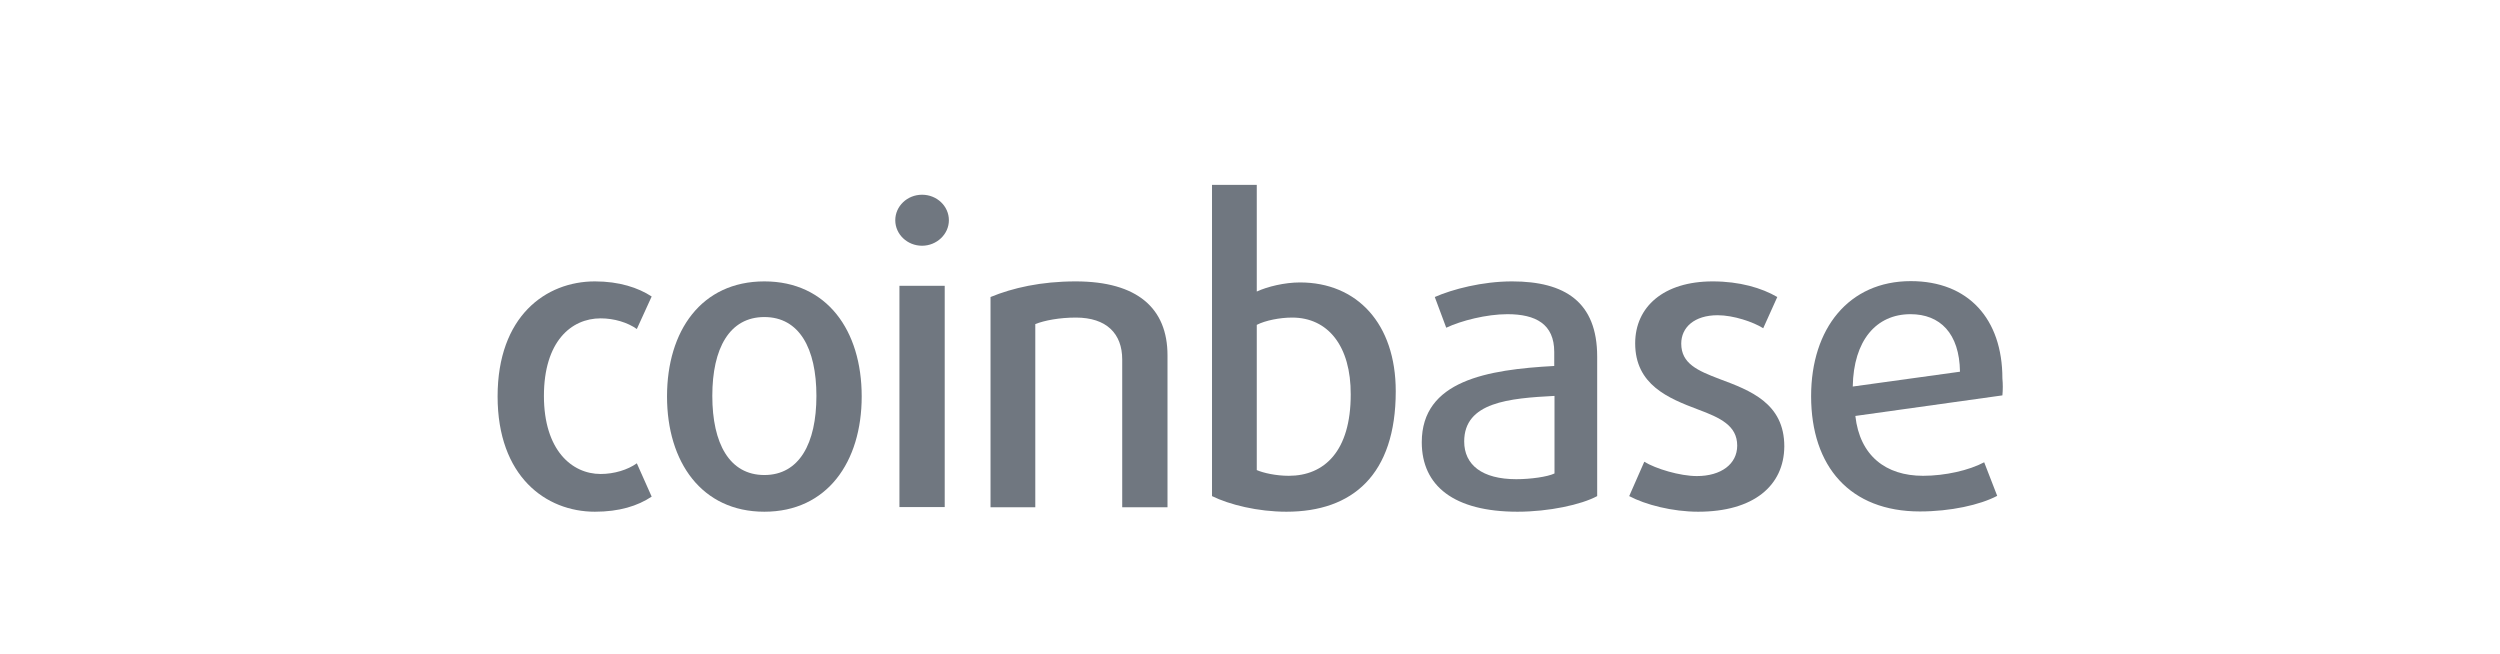
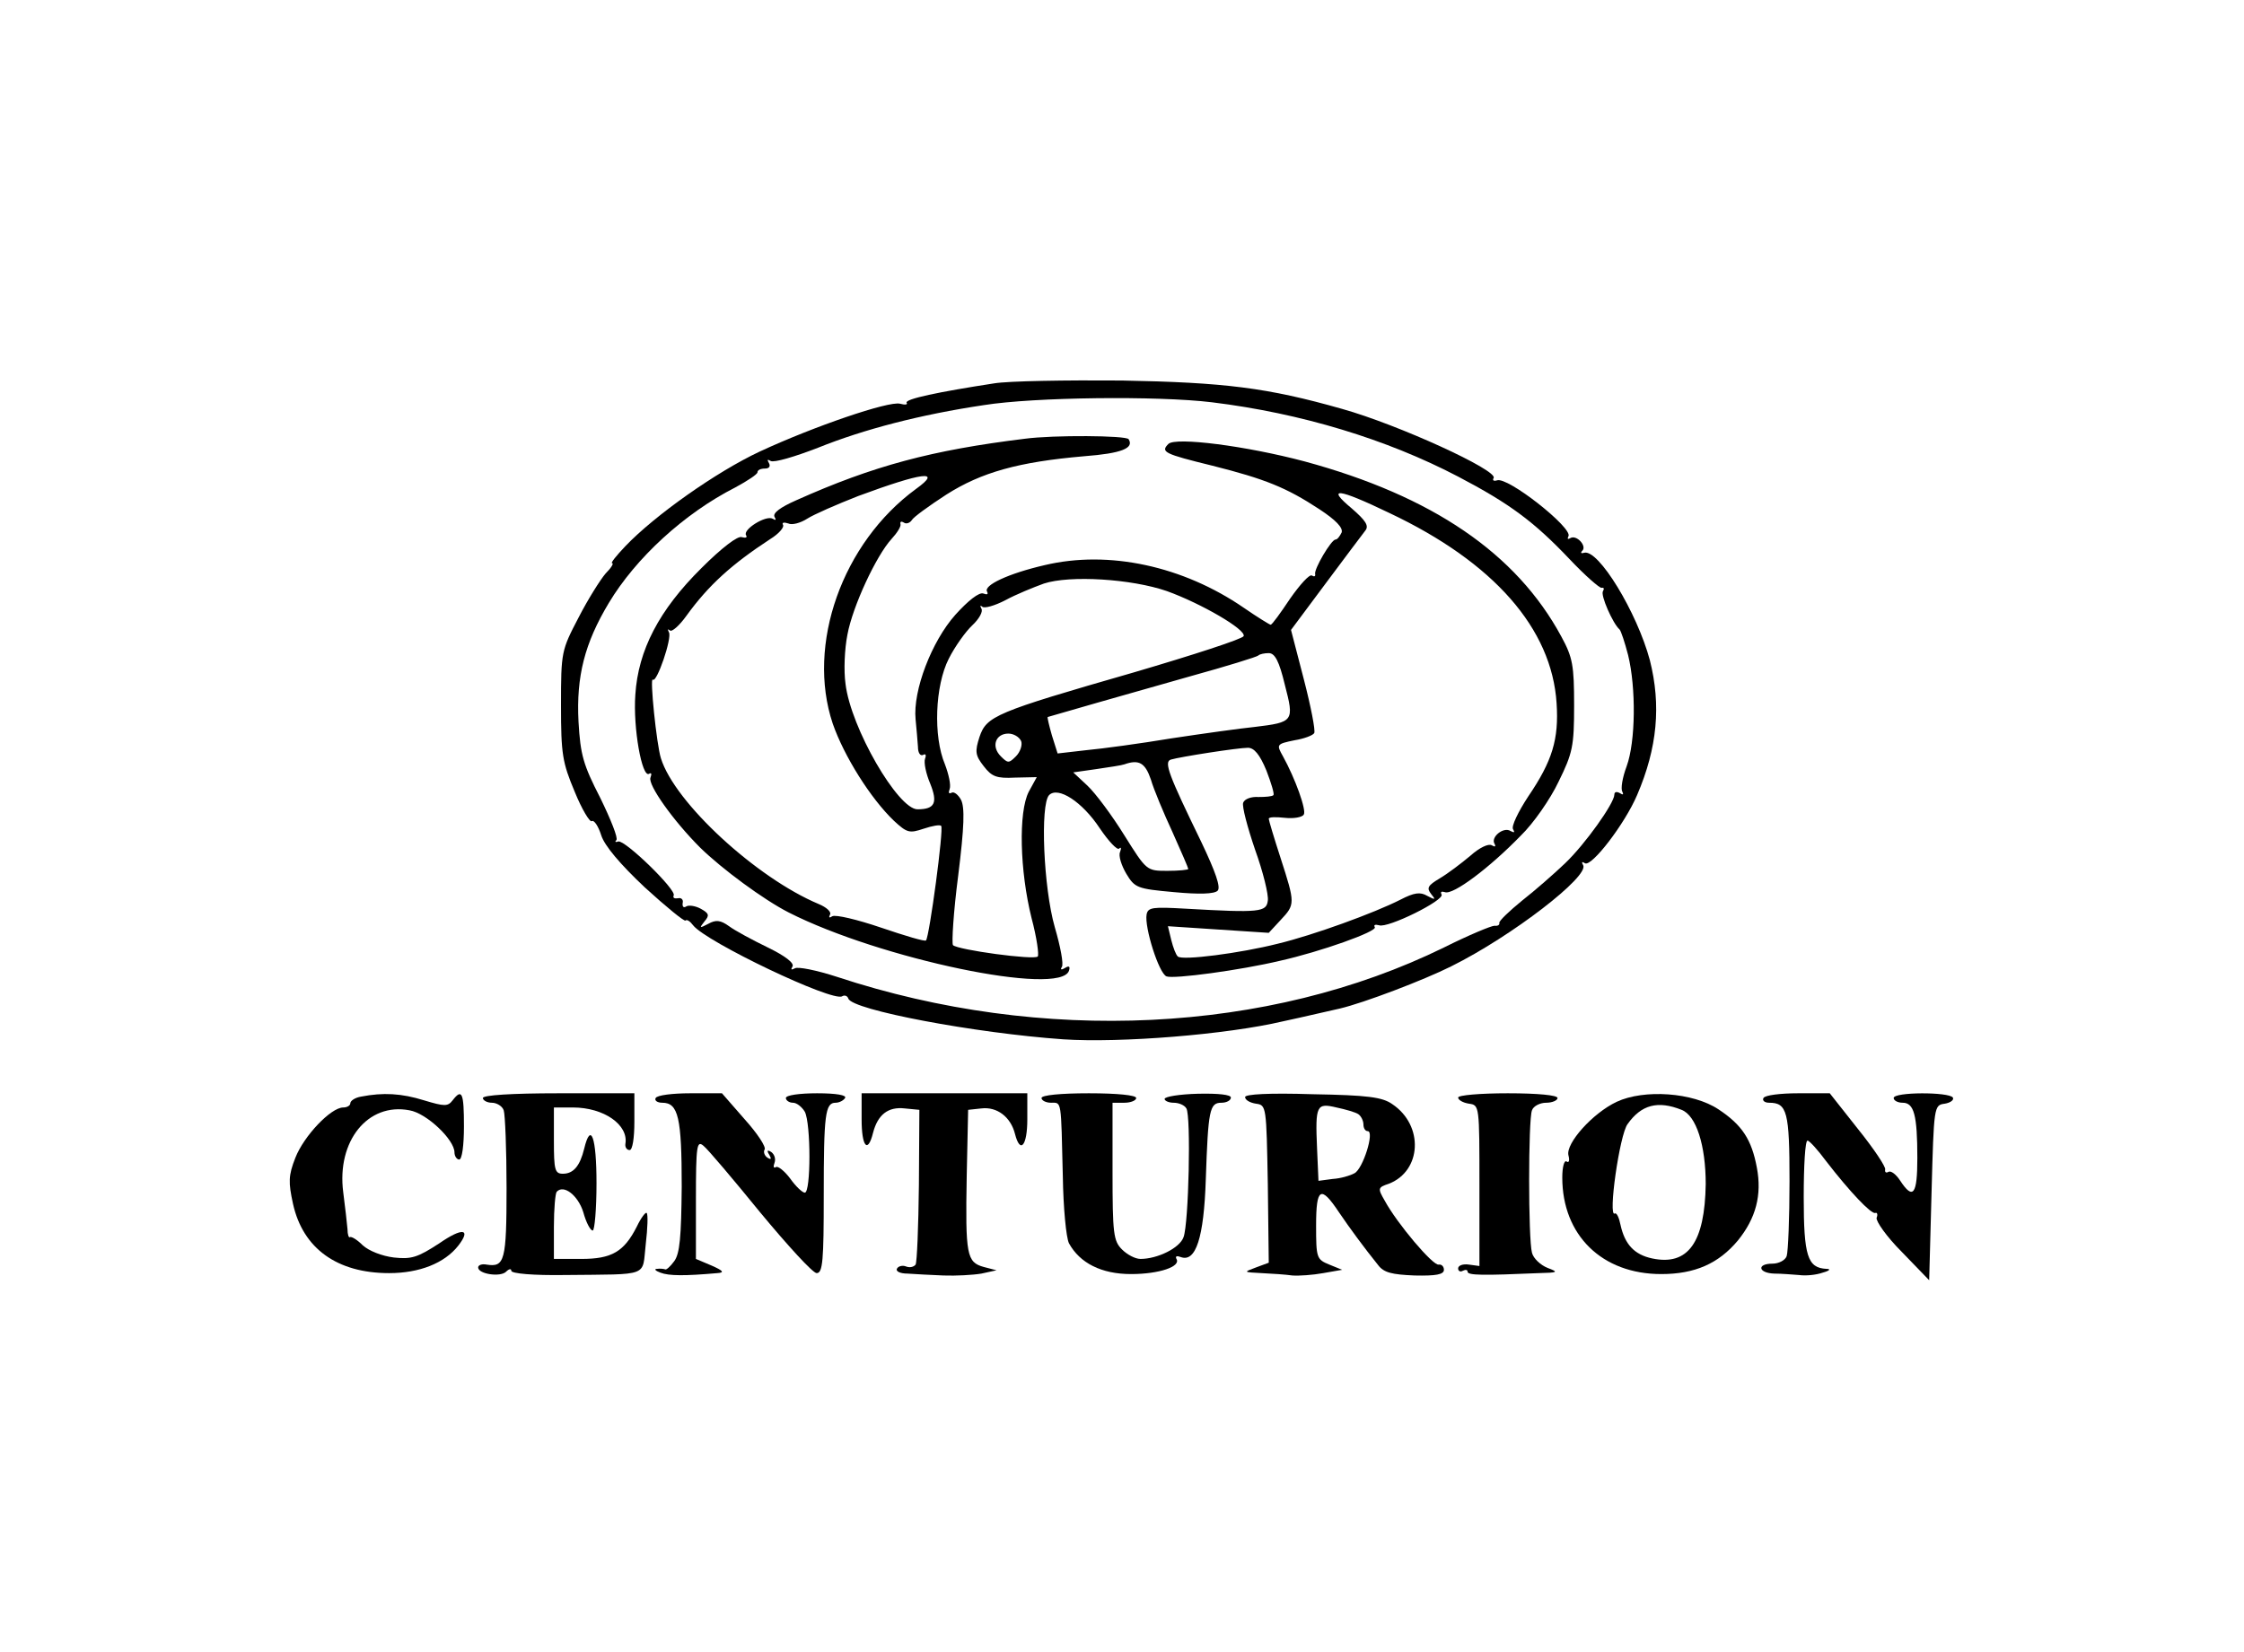
- <svg xmlns="http://www.w3.org/2000/svg" width="352px" height="92px" viewBox="0 0 352 92" version="1.1">
-   <g id="Logos" stroke="none" stroke-width="1" fill="none" fill-rule="evenodd">
-     <g id="logo-coinbase" transform="translate(70, 26)" fill="#707780" fill-rule="nonzero">
-       <path d="M13.767,46.05 C6.841,46.05 0.062,41.067 0.062,29.817 C0.062,18.53 6.841,13.62 13.767,13.62 C17.175,13.62 19.85,14.5 21.755,15.745 L19.666,20.326 C18.384,19.41 16.478,18.824 14.573,18.824 C10.395,18.824 6.584,22.121 6.584,29.743 C6.584,37.365 10.505,40.737 14.573,40.737 C16.478,40.737 18.384,40.15 19.666,39.234 L21.755,43.925 C19.776,45.244 17.175,46.05 13.767,46.05" id="Fill-1" />
-       <path d="M37.622,46.05 C28.791,46.05 23.917,39.051 23.917,29.817 C23.917,20.582 28.754,13.62 37.622,13.62 C46.453,13.62 51.327,20.546 51.327,29.817 C51.327,39.051 46.453,46.05 37.622,46.05 Z M37.622,18.64 C32.712,18.64 30.293,23.038 30.293,29.743 C30.293,36.449 32.712,40.883 37.622,40.883 C42.532,40.883 44.951,36.449 44.951,29.743 C44.951,23.038 42.532,18.64 37.622,18.64 Z" id="Fill-2" />
-       <path d="M59.828,8.6 C57.74,8.6 56.054,6.987 56.054,5.009 C56.054,3.03 57.74,1.418 59.828,1.418 C61.917,1.418 63.603,3.03 63.603,5.009 C63.603,6.987 61.88,8.6 59.828,8.6 Z M56.64,14.243 L63.016,14.243 L63.016,45.391 L56.64,45.391 L56.64,14.243 Z" id="Fill-3" />
-       <path d="M88.008,45.391 L88.008,24.613 C88.008,20.986 85.809,18.714 81.485,18.714 C79.176,18.714 77.051,19.117 75.769,19.63 L75.769,45.427 L69.466,45.427 L69.466,15.819 C72.581,14.536 76.575,13.62 81.448,13.62 C90.17,13.62 94.384,17.431 94.384,24.027 L94.384,45.427 L88.008,45.427" id="Fill-4" />
-       <path d="M111.13,46.05 C107.099,46.05 103.105,45.061 100.65,43.851 L100.65,0.025 L106.953,0.025 L106.953,15.049 C108.455,14.353 110.874,13.767 113.036,13.767 C121.061,13.767 126.521,19.556 126.521,29.084 C126.521,40.847 120.438,46.05 111.13,46.05 Z M111.936,18.714 C110.214,18.714 108.162,19.117 106.953,19.74 L106.953,40.187 C107.869,40.59 109.664,40.993 111.46,40.993 C116.48,40.993 120.181,37.512 120.181,29.56 C120.218,22.744 116.993,18.714 111.936,18.714 Z" id="Fill-5" />
-       <path d="M143.67,46.05 C134.729,46.05 130.185,42.422 130.185,36.266 C130.185,27.581 139.419,26.042 148.837,25.529 L148.837,23.551 C148.837,19.63 146.235,18.237 142.241,18.237 C139.31,18.237 135.718,19.153 133.63,20.143 L132.017,15.819 C134.509,14.719 138.723,13.62 142.901,13.62 C150.339,13.62 154.883,16.515 154.883,24.21 L154.883,43.851 C152.648,45.061 148.068,46.05 143.67,46.05 L143.67,46.05 Z M148.874,29.743 C142.498,30.073 136.158,30.623 136.158,36.156 C136.158,39.454 138.687,41.47 143.487,41.47 C145.502,41.47 147.884,41.14 148.874,40.663 L148.874,29.743 Z" id="Fill-6" />
-       <path d="M169.101,46.05 C165.473,46.05 161.662,45.061 159.391,43.851 L161.516,39.014 C163.128,40.004 166.536,41.03 168.918,41.03 C172.326,41.03 174.598,39.344 174.598,36.743 C174.598,33.921 172.216,32.822 169.065,31.649 C164.887,30.073 160.233,28.168 160.233,22.341 C160.233,17.211 164.228,13.62 171.153,13.62 C174.928,13.62 178.042,14.536 180.241,15.819 L178.262,20.216 C176.87,19.337 174.085,18.384 171.85,18.384 C168.552,18.384 166.719,20.106 166.719,22.378 C166.719,25.2 169.028,26.189 172.106,27.362 C176.43,28.974 181.23,30.77 181.23,36.852 C181.194,42.386 176.906,46.05 169.101,46.05" id="Fill-7" />
-       <path d="M211.938,29.67 L191.234,32.565 C191.857,38.172 195.522,40.993 200.762,40.993 C203.877,40.993 207.248,40.224 209.373,39.088 L211.205,43.815 C208.787,45.097 204.609,46.013 200.322,46.013 C190.501,46.013 185.005,39.711 185.005,29.78 C185.005,20.253 190.318,13.583 199.04,13.583 C207.138,13.583 211.938,18.897 211.938,27.288 C212.012,28.058 212.012,28.864 211.938,29.67 Z M199.003,18.237 C194.166,18.237 190.978,21.938 190.868,28.424 L205.965,26.336 C205.892,20.912 203.144,18.237 199.003,18.237 L199.003,18.237 Z" id="Fill-8" />
-     </g>
+ <svg xmlns="http://www.w3.org/2000/svg" version="1.0" width="474pt" height="349pt" viewBox="0 0 474 349" preserveAspectRatio="xMidYMid meet">
+   <g transform="translate(0,349) scale(0.1,-0.1)" fill="#000000" stroke="none">
+     <path d="M2100 2680 c-117 -18 -189 -33 -185 -41 3 -4 -3 -5 -14 -2 -24 6 -182 -48 -296 -101 -92 -43 -222 -135 -284 -200 -19 -20 -32 -36 -28 -36 4 0 -2 -10 -14 -22 -11 -13 -37 -54 -57 -93 -36 -69 -37 -72 -37 -185 0 -104 3 -121 29 -183 15 -37 32 -65 36 -62 5 3 14 -11 20 -30 7 -22 40 -61 92 -110 45 -41 84 -73 86 -70 3 3 10 -2 16 -10 27 -35 295 -163 315 -150 5 3 11 1 13 -5 8 -24 268 -73 454 -86 121 -8 345 10 464 38 47 10 101 23 120 27 51 12 177 60 235 89 129 64 293 191 279 214 -4 7 -2 8 4 4 14 -8 84 83 110 144 43 100 51 190 27 285 -27 101 -109 236 -139 227 -6 -2 -8 0 -4 4 11 10 -12 35 -25 27 -5 -3 -7 -2 -4 4 10 17 -129 127 -151 118 -7 -2 -10 0 -7 5 10 16 -202 113 -320 146 -158 45 -249 56 -465 60 -118 1 -240 -1 -270 -6z m460 -40 c188 -23 369 -78 520 -157 109 -57 161 -96 235 -174 33 -35 64 -62 68 -61 5 1 6 -2 3 -7 -6 -8 21 -69 35 -81 3 -3 11 -27 18 -54 17 -69 16 -183 -3 -235 -9 -24 -13 -48 -9 -54 3 -6 1 -7 -5 -3 -7 4 -12 3 -12 -3 0 -18 -62 -105 -104 -145 -23 -22 -63 -57 -91 -79 -27 -22 -49 -43 -48 -47 1 -4 -3 -7 -10 -6 -7 0 -55 -20 -107 -46 -371 -182 -849 -205 -1282 -62 -43 14 -83 22 -89 18 -8 -4 -9 -3 -5 4 4 7 -15 22 -52 40 -33 16 -70 36 -82 45 -18 13 -28 14 -44 5 -19 -10 -19 -9 -8 5 11 13 10 17 -8 27 -11 6 -25 8 -30 5 -6 -4 -9 -1 -8 7 2 7 -3 12 -10 10 -8 -1 -11 1 -9 6 7 11 -103 118 -117 114 -6 -2 -8 -1 -4 3 4 4 -12 44 -34 89 -36 70 -42 91 -46 161 -5 96 13 166 64 251 57 95 159 189 267 244 26 14 47 28 47 32 0 5 7 8 16 8 9 0 12 5 8 12 -4 7 -3 8 4 4 7 -4 51 9 100 28 97 39 216 70 350 90 106 17 367 20 482 6z" />
+     <path d="M2165 2563 c-196 -24 -320 -57 -483 -130 -34 -15 -50 -27 -46 -35 4 -7 3 -8 -4 -4 -14 8 -64 -23 -56 -35 3 -5 -1 -6 -9 -4 -8 4 -43 -23 -85 -65 -90 -89 -134 -174 -140 -268 -5 -70 14 -176 29 -167 5 3 6 0 3 -8 -6 -15 48 -91 105 -148 46 -45 134 -110 187 -137 193 -98 574 -178 592 -123 3 9 0 11 -8 6 -8 -5 -11 -4 -7 2 4 6 -3 43 -15 84 -24 84 -31 259 -12 279 19 19 70 -14 107 -70 19 -28 37 -47 41 -43 4 4 5 1 2 -7 -4 -8 3 -29 13 -46 18 -30 23 -32 101 -39 53 -5 85 -4 92 3 7 7 -4 39 -35 104 -68 140 -79 168 -64 173 20 6 142 25 163 25 13 0 25 -14 39 -48 10 -26 17 -49 15 -52 -3 -3 -17 -4 -32 -4 -15 1 -29 -4 -32 -12 -3 -7 9 -52 25 -99 17 -47 29 -96 27 -108 -3 -24 -16 -26 -173 -17 -70 4 -80 3 -83 -12 -5 -27 26 -125 42 -131 15 -6 156 13 240 33 85 19 206 62 200 71 -3 5 1 6 9 4 18 -7 139 53 132 65 -3 6 0 7 7 5 17 -7 95 52 160 119 27 26 63 78 80 114 30 61 33 75 33 162 0 84 -3 101 -27 145 -95 176 -273 297 -542 370 -124 33 -273 52 -288 37 -17 -17 -9 -21 93 -46 111 -28 156 -46 226 -92 35 -23 50 -39 47 -49 -4 -8 -9 -15 -13 -15 -9 0 -46 -63 -43 -73 1 -5 -2 -6 -7 -3 -5 3 -25 -19 -46 -49 -20 -30 -38 -55 -41 -55 -2 0 -28 16 -57 36 -128 88 -285 122 -420 90 -78 -18 -130 -43 -122 -56 3 -6 0 -7 -8 -4 -9 3 -32 -15 -59 -45 -50 -56 -90 -160 -84 -221 2 -19 4 -45 5 -58 0 -13 5 -20 11 -17 5 3 7 0 4 -8 -3 -8 2 -32 11 -53 16 -40 10 -54 -27 -54 -41 0 -141 172 -152 265 -4 28 -2 74 4 104 11 60 61 167 93 202 12 13 21 27 19 32 -1 5 2 6 7 3 5 -4 13 -1 17 5 3 6 36 30 73 54 74 47 152 69 291 81 79 6 106 17 94 36 -5 8 -159 9 -219 1z m-230 -106 c-156 -114 -232 -329 -176 -496 24 -69 80 -158 129 -205 28 -26 33 -27 63 -17 18 6 34 9 37 6 6 -5 -25 -235 -32 -242 -2 -3 -45 10 -95 27 -50 17 -96 28 -103 24 -6 -4 -8 -3 -5 3 4 6 -7 16 -24 23 -131 55 -304 214 -333 308 -9 28 -24 173 -17 166 8 -8 41 88 34 100 -3 6 -3 8 2 4 4 -4 20 10 35 31 47 65 96 109 177 162 18 11 30 25 27 30 -3 5 2 6 11 3 8 -4 26 1 40 10 14 9 62 30 108 48 135 50 179 56 122 15z m1000 -51 c220 -104 343 -244 353 -402 5 -76 -9 -122 -60 -197 -21 -32 -36 -63 -32 -69 4 -7 3 -8 -5 -4 -15 10 -43 -13 -34 -27 3 -6 1 -7 -6 -3 -7 4 -26 -5 -45 -22 -19 -16 -48 -38 -65 -48 -25 -15 -28 -20 -18 -33 10 -12 9 -13 -8 -4 -15 9 -28 7 -57 -8 -55 -28 -184 -75 -259 -93 -79 -20 -202 -36 -211 -27 -4 3 -10 19 -14 35 l-7 29 106 -7 107 -7 25 27 c31 33 31 35 0 131 -14 43 -25 80 -25 83 0 4 15 4 34 2 18 -2 37 1 40 7 6 9 -18 76 -44 123 -14 25 -14 26 25 34 19 3 38 10 41 15 3 5 -7 56 -22 114 l-27 104 73 98 c40 54 78 104 84 112 8 10 1 21 -29 47 -54 45 -30 43 80 -10z m-470 -165 c72 -26 167 -81 162 -95 -2 -6 -107 -40 -233 -77 -292 -84 -310 -92 -325 -136 -10 -31 -9 -39 9 -62 17 -22 27 -26 66 -24 l46 1 -17 -31 c-22 -43 -19 -167 6 -267 11 -41 16 -78 13 -81 -8 -8 -169 14 -179 24 -3 4 1 70 11 147 13 104 14 144 6 160 -6 11 -15 18 -20 15 -6 -3 -7 0 -4 8 3 8 -2 31 -10 52 -25 59 -21 166 8 223 13 26 36 58 50 71 14 13 23 29 19 35 -3 6 -3 8 2 4 4 -4 26 2 49 14 22 12 59 27 81 35 55 18 185 10 260 -16z m249 -198 c20 -77 19 -79 -64 -89 -30 -3 -109 -14 -175 -24 -66 -11 -147 -22 -180 -25 l-61 -7 -12 38 c-6 21 -10 38 -9 39 6 2 177 51 301 86 76 21 141 41 144 44 3 3 13 5 22 5 13 0 22 -17 34 -67z m-557 -119 c3 -8 -2 -23 -11 -32 -15 -15 -17 -15 -32 0 -21 21 -11 48 16 48 11 0 23 -7 27 -16z m274 -81 c6 -21 27 -71 46 -112 18 -40 33 -75 33 -77 0 -2 -20 -4 -44 -4 -44 0 -44 0 -91 75 -26 42 -61 89 -78 105 l-30 28 49 7 c27 4 54 8 59 10 31 11 44 3 56 -32z" />
+     <path d="M763 1173 c-13 -2 -23 -9 -23 -14 0 -5 -7 -9 -15 -9 -26 0 -83 -60 -101 -106 -15 -38 -15 -52 -5 -98 21 -94 93 -146 203 -146 64 0 117 21 146 58 28 36 9 39 -40 5 -46 -30 -59 -34 -96 -30 -25 3 -53 14 -66 26 -12 12 -24 19 -27 17 -2 -2 -5 5 -5 17 -1 12 -5 47 -9 78 -14 108 52 190 140 173 36 -6 95 -62 95 -89 0 -8 5 -15 10 -15 6 0 10 30 10 70 0 71 -4 81 -24 55 -10 -13 -17 -13 -60 0 -48 15 -87 17 -133 8z" />
+     <path d="M1020 1170 c0 -5 9 -10 19 -10 10 0 22 -7 25 -16 3 -9 6 -83 6 -164 0 -154 -4 -168 -42 -162 -10 2 -18 -1 -18 -6 0 -14 47 -21 59 -9 6 6 11 7 11 2 0 -6 47 -10 113 -9 182 2 163 -5 171 65 4 34 5 63 2 66 -2 3 -12 -10 -21 -29 -27 -53 -53 -68 -117 -68 l-58 0 0 68 c0 38 3 71 6 74 15 16 45 -8 56 -43 6 -22 15 -39 20 -39 4 0 8 45 8 100 0 97 -12 131 -26 73 -9 -37 -23 -53 -45 -53 -17 0 -19 8 -19 70 l0 70 40 0 c66 0 118 -37 111 -77 -1 -7 3 -13 9 -13 6 0 10 25 10 60 l0 60 -160 0 c-100 0 -160 -4 -160 -10z" />
+     <path d="M1385 1170 c-3 -5 3 -10 14 -10 34 0 41 -32 41 -177 -1 -107 -4 -142 -16 -158 -8 -11 -17 -19 -19 -17 -3 1 -11 2 -17 1 -7 0 -4 -4 7 -8 18 -7 52 -7 120 -1 16 1 13 5 -12 16 l-33 14 0 126 c0 114 2 125 16 113 9 -7 63 -71 120 -141 58 -70 111 -128 119 -128 13 0 15 27 15 164 0 171 3 196 25 196 8 0 17 5 20 10 4 6 -18 10 -59 10 -37 0 -66 -4 -66 -10 0 -5 7 -10 15 -10 8 0 19 -9 25 -19 13 -25 13 -171 0 -171 -5 0 -19 13 -31 30 -12 16 -26 27 -30 24 -5 -3 -6 1 -3 9 3 8 0 18 -7 23 -8 5 -10 3 -4 -6 5 -9 4 -11 -4 -6 -6 4 -9 12 -6 17 4 5 -15 34 -42 64 l-48 55 -67 0 c-37 0 -70 -4 -73 -10z" />
+     <path d="M1820 1125 c0 -58 13 -73 24 -29 10 39 32 56 67 52 l31 -3 -1 -159 c-1 -88 -4 -163 -7 -168 -4 -5 -12 -7 -20 -4 -7 3 -16 1 -19 -4 -4 -6 6 -11 22 -11 15 -1 49 -3 76 -4 26 -1 62 1 80 4 l32 7 -27 7 c-36 10 -39 25 -36 192 l3 140 28 3 c33 4 62 -18 71 -54 11 -43 26 -25 26 31 l0 55 -175 0 -175 0 0 -55z" />
+     <path d="M2200 1170 c0 -5 9 -10 20 -10 23 0 21 8 25 -155 1 -67 7 -130 13 -142 23 -42 69 -65 131 -65 60 0 106 16 96 32 -3 6 1 7 9 4 32 -12 49 41 53 164 5 147 8 162 33 162 11 0 20 5 20 11 0 6 -26 9 -70 8 -38 -1 -70 -6 -70 -11 0 -4 9 -8 19 -8 11 0 23 -5 27 -12 10 -16 5 -243 -6 -272 -8 -23 -55 -46 -91 -46 -11 0 -28 9 -39 20 -18 18 -20 33 -20 165 l0 145 25 0 c14 0 25 5 25 10 0 6 -40 10 -100 10 -60 0 -100 -4 -100 -10z" />
+     <path d="M2630 1172 c0 -6 10 -12 23 -14 22 -3 22 -5 25 -170 l2 -166 -27 -10 c-27 -10 -27 -10 12 -12 22 -1 51 -3 65 -5 14 -1 43 1 65 5 l40 7 -27 11 c-27 11 -28 14 -28 83 0 80 10 85 48 28 23 -34 54 -76 83 -112 12 -16 29 -20 77 -22 45 -1 62 2 62 12 0 7 -5 12 -11 11 -12 -3 -88 87 -114 135 -15 26 -15 28 9 36 69 27 74 123 7 168 -21 15 -53 19 -168 21 -93 3 -143 0 -143 -6z m239 -36 c6 -4 11 -14 11 -22 0 -8 4 -14 9 -14 15 0 -10 -80 -28 -89 -9 -5 -29 -11 -46 -12 l-30 -4 -3 69 c-4 91 -1 96 41 86 19 -4 40 -10 46 -14z" />
+     <path d="M3080 1171 c0 -5 10 -11 23 -13 22 -3 22 -4 22 -173 l0 -170 -22 3 c-13 2 -23 -2 -23 -8 0 -6 5 -8 10 -5 6 3 10 2 10 -2 0 -8 34 -8 150 -3 41 1 43 2 19 11 -15 6 -30 20 -33 32 -8 29 -8 281 0 301 3 9 17 16 30 16 13 0 24 5 24 10 0 6 -42 10 -105 10 -58 0 -105 -4 -105 -9z" />
+     <path d="M3415 1162 c-51 -24 -108 -88 -102 -113 3 -11 1 -17 -4 -13 -5 3 -9 -12 -9 -34 0 -122 84 -204 209 -204 71 0 121 22 162 71 38 47 51 96 40 154 -11 59 -31 90 -81 123 -54 36 -157 43 -215 16z m137 -17 c31 -12 51 -75 51 -157 -2 -123 -37 -173 -113 -157 -38 8 -58 30 -67 71 -3 15 -8 26 -12 24 -15 -10 10 167 27 189 29 41 64 50 114 30z" />
+     <path d="M3725 1170 c-3 -5 2 -10 12 -10 38 0 43 -19 43 -166 0 -78 -3 -149 -6 -158 -3 -9 -17 -16 -30 -16 -34 0 -30 -20 4 -21 15 0 38 -2 52 -3 14 -2 36 0 50 5 15 4 18 8 8 8 -40 2 -48 27 -48 152 0 65 3 119 8 119 4 0 22 -20 39 -43 51 -66 95 -112 104 -110 4 2 6 -3 3 -10 -2 -7 21 -40 53 -72 l58 -60 5 185 c5 183 5 185 28 188 12 2 20 8 17 13 -8 12 -125 12 -125 -1 0 -5 8 -10 19 -10 24 0 31 -26 31 -117 0 -77 -9 -89 -36 -48 -9 14 -20 22 -25 19 -5 -3 -8 -1 -7 5 2 5 -24 44 -57 85 l-60 76 -67 0 c-37 0 -70 -4 -73 -10z" />
  </g>
</svg>
